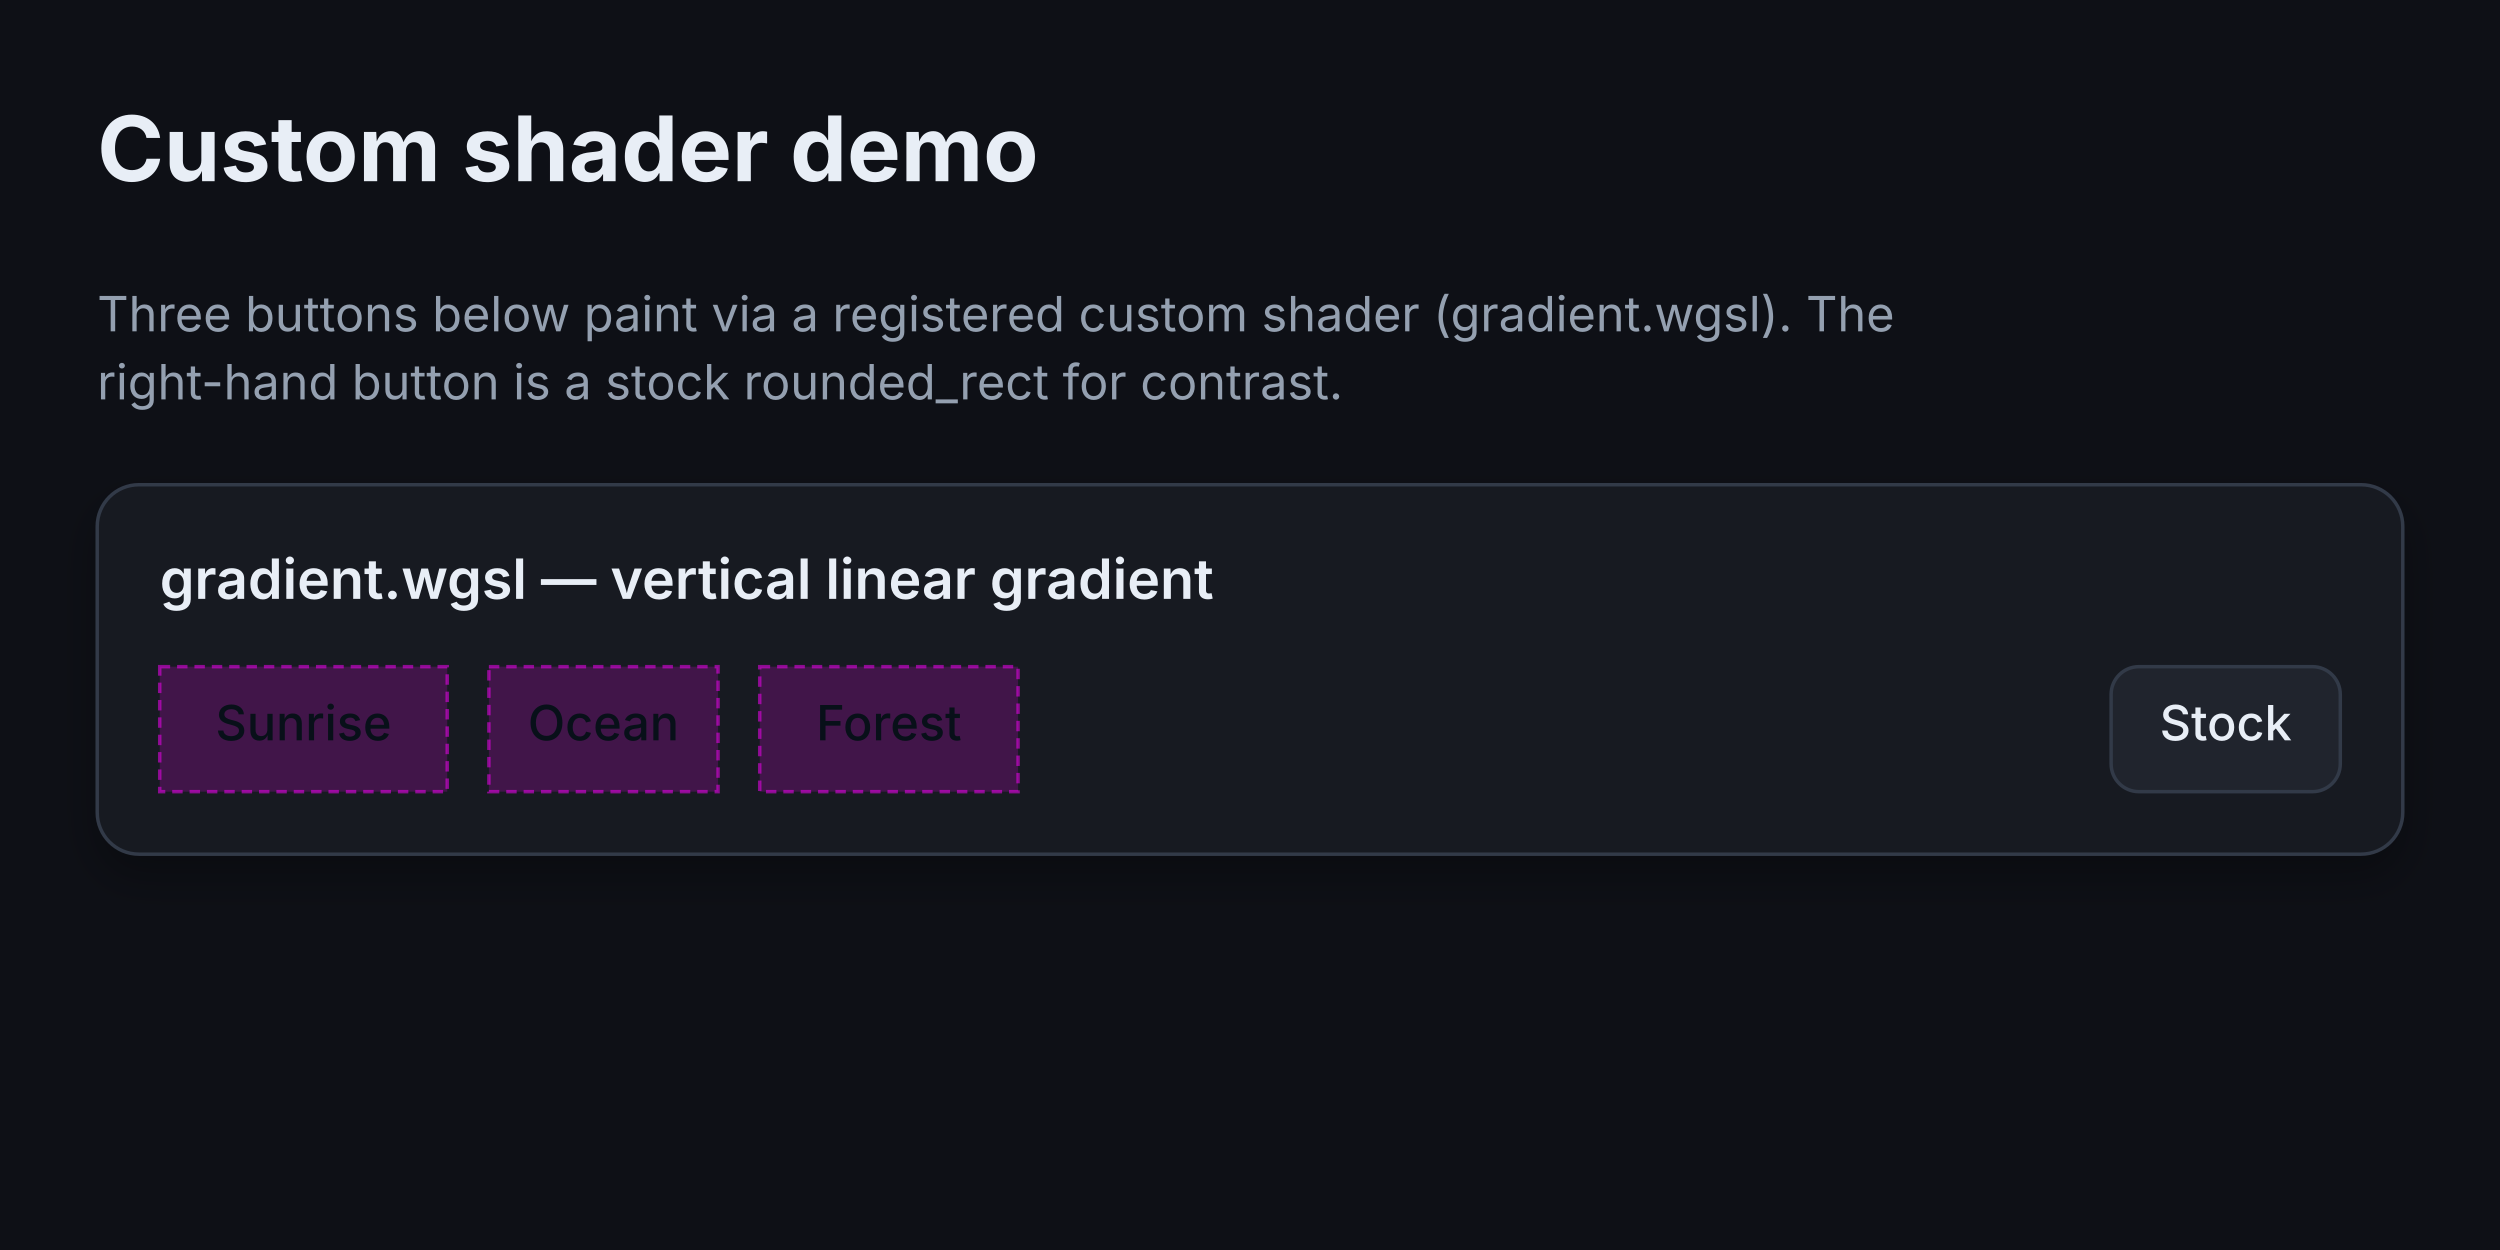
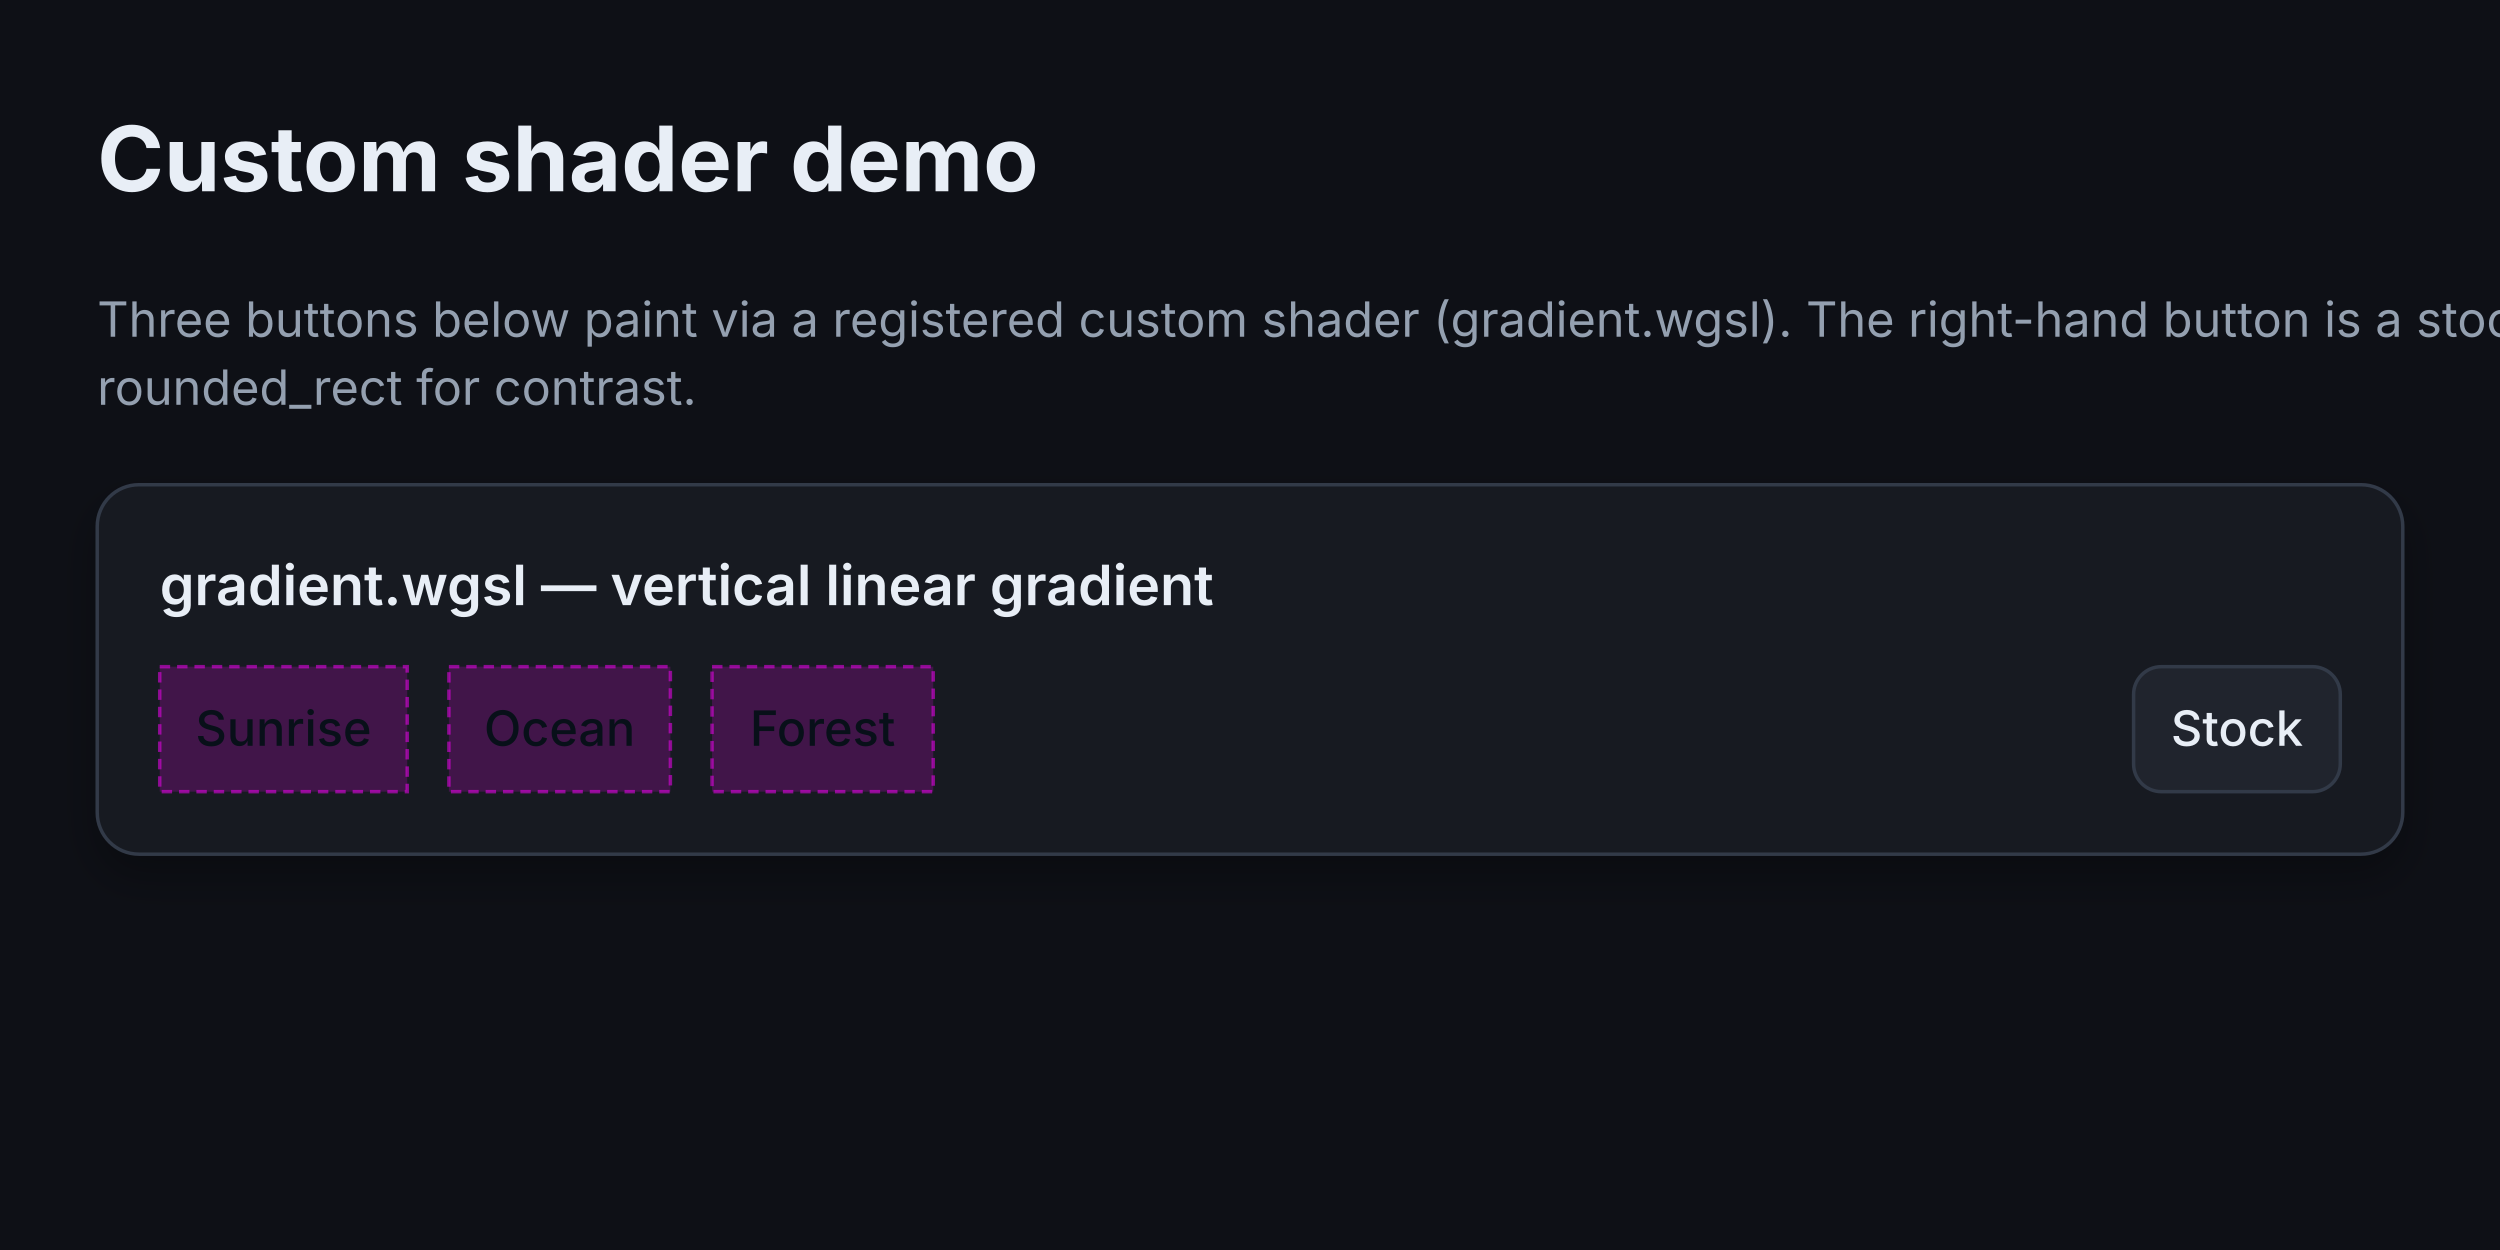
<svg xmlns="http://www.w3.org/2000/svg" width="720" height="360" viewBox="0 0 720 360">
  <defs>
    <filter id="shadow-sm" x="-20%" y="-20%" width="140%" height="140%" color-interpolation-filters="sRGB">
      <feGaussianBlur in="SourceAlpha" stdDeviation="2" />
      <feOffset dx="0" dy="2" />
      <feComponentTransfer>
        <feFuncA type="linear" slope="0.20" />
      </feComponentTransfer>
      <feMerge>
        <feMergeNode />
        <feMergeNode in="SourceGraphic" />
      </feMerge>
    </filter>
    <filter id="shadow-md" x="-20%" y="-20%" width="140%" height="140%" color-interpolation-filters="sRGB">
      <feGaussianBlur in="SourceAlpha" stdDeviation="6" />
      <feOffset dx="0" dy="6" />
      <feComponentTransfer>
        <feFuncA type="linear" slope="0.28" />
      </feComponentTransfer>
      <feMerge>
        <feMergeNode />
        <feMergeNode in="SourceGraphic" />
      </feMerge>
    </filter>
    <filter id="shadow-lg" x="-20%" y="-20%" width="140%" height="140%" color-interpolation-filters="sRGB">
      <feGaussianBlur in="SourceAlpha" stdDeviation="14" />
      <feOffset dx="0" dy="12" />
      <feComponentTransfer>
        <feFuncA type="linear" slope="0.32" />
      </feComponentTransfer>
      <feMerge>
        <feMergeNode />
        <feMergeNode in="SourceGraphic" />
      </feMerge>
    </filter>
  </defs>
  <rect width="100%" height="100%" fill="#0e1016" />
-   <text data-node="root.heading.0" data-shader="stock::text_sdf" x="28.00" y="52.18" font-family="Inter, ui-sans-serif, system-ui, -apple-system, Segoe UI, Roboto, sans-serif" font-size="26.00" font-weight="700" fill="#e8eef6" text-anchor="start">Custom shader demo</text>
-   <text data-node="root.text.1" data-shader="stock::text_sdf" x="28.00" y="95.42" font-family="Inter, ui-sans-serif, system-ui, -apple-system, Segoe UI, Roboto, sans-serif" font-size="14.00" font-weight="400" fill="#94a0b0" text-anchor="start">Three buttons below paint via a registered custom shader (gradient.wgsl). The</text>
-   <text data-node="root.text.1" data-shader="stock::text_sdf" x="28.00" y="115.02" font-family="Inter, ui-sans-serif, system-ui, -apple-system, Segoe UI, Roboto, sans-serif" font-size="14.00" font-weight="400" fill="#94a0b0" text-anchor="start">right-hand button is a stock rounded_rect for contrast.</text>
+   <text data-node="root.heading.0" data-shader="stock::text_sdf" x="28.00" y="55.09" font-family="Inter, ui-sans-serif, system-ui, -apple-system, Segoe UI, Roboto, sans-serif" font-size="26.00" font-weight="700" fill="#e8eef6" text-anchor="start">Custom shader demo</text>
+   <text data-node="root.text.1" data-shader="stock::text_sdf" x="28.00" y="96.99" font-family="Inter, ui-sans-serif, system-ui, -apple-system, Segoe UI, Roboto, sans-serif" font-size="14.00" font-weight="400" fill="#94a0b0" text-anchor="start">Three buttons below paint via a registered custom shader (gradient.wgsl). The right-hand button is a stock</text>
+   <text data-node="root.text.1" data-shader="stock::text_sdf" x="28.00" y="116.59" font-family="Inter, ui-sans-serif, system-ui, -apple-system, Segoe UI, Roboto, sans-serif" font-size="14.00" font-weight="400" fill="#94a0b0" text-anchor="start">rounded_rect for contrast.</text>
  <rect data-node="root.card.2" data-shader="stock::rounded_rect" x="28.00" y="139.60" width="664.00" height="106.40" rx="12.00" fill="#171a21" stroke="#323a48" stroke-width="1.00" filter="url(#shadow-md)" />
-   <text data-node="root.card.2.heading.0" data-shader="stock::text_sdf" x="46.00" y="172.48" font-family="Inter, ui-sans-serif, system-ui, -apple-system, Segoe UI, Roboto, sans-serif" font-size="16.00" font-weight="600" fill="#e8eef6" text-anchor="start">gradient.wgsl — vertical linear gradient</text>
+   <text data-node="root.card.2.heading.0" data-shader="stock::text_sdf" x="46.00" y="174.27" font-family="Inter, ui-sans-serif, system-ui, -apple-system, Segoe UI, Roboto, sans-serif" font-size="16.00" font-weight="600" fill="#e8eef6" text-anchor="start">gradient.wgsl — vertical linear gradient</text>
  <g data-node="root.card.2.group.1.button.0" data-shader="custom::gradient">
-     <rect x="46.00" y="192.00" width="82.80" height="36.00" fill="rgba(255,0,255,0.18)" stroke="rgba(255,0,255,0.5)" stroke-width="1" stroke-dasharray="3 2" />
+     <rect x="46.00" y="192.00" width="71.28" height="36.00" fill="rgba(255,0,255,0.18)" stroke="rgba(255,0,255,0.5)" stroke-width="1" stroke-dasharray="3 2" />
  </g>
-   <text data-node="root.card.2.group.1.button.0" data-shader="stock::text_sdf" x="87.40" y="213.22" font-family="Inter, ui-sans-serif, system-ui, -apple-system, Segoe UI, Roboto, sans-serif" font-size="14.00" font-weight="500" fill="#081019" text-anchor="middle">Sunrise</text>
+   <text data-node="root.card.2.group.1.button.0" data-shader="stock::text_sdf" x="81.64" y="214.79" font-family="Inter, ui-sans-serif, system-ui, -apple-system, Segoe UI, Roboto, sans-serif" font-size="14.00" font-weight="500" fill="#081019" text-anchor="middle">Sunrise</text>
  <g data-node="root.card.2.group.1.button.1" data-shader="custom::gradient">
-     <rect x="140.80" y="192.00" width="66.00" height="36.00" fill="rgba(255,0,255,0.18)" stroke="rgba(255,0,255,0.5)" stroke-width="1" stroke-dasharray="3 2" />
+     <rect x="129.28" y="192.00" width="63.79" height="36.00" fill="rgba(255,0,255,0.18)" stroke="rgba(255,0,255,0.5)" stroke-width="1" stroke-dasharray="3 2" />
  </g>
-   <text data-node="root.card.2.group.1.button.1" data-shader="stock::text_sdf" x="173.80" y="213.22" font-family="Inter, ui-sans-serif, system-ui, -apple-system, Segoe UI, Roboto, sans-serif" font-size="14.00" font-weight="500" fill="#081019" text-anchor="middle">Ocean</text>
+   <text data-node="root.card.2.group.1.button.1" data-shader="stock::text_sdf" x="161.17" y="214.79" font-family="Inter, ui-sans-serif, system-ui, -apple-system, Segoe UI, Roboto, sans-serif" font-size="14.00" font-weight="500" fill="#081019" text-anchor="middle">Ocean</text>
  <g data-node="root.card.2.group.1.button.2" data-shader="custom::gradient">
-     <rect x="218.80" y="192.00" width="74.40" height="36.00" fill="rgba(255,0,255,0.18)" stroke="rgba(255,0,255,0.5)" stroke-width="1" stroke-dasharray="3 2" />
+     <rect x="205.07" y="192.00" width="63.70" height="36.00" fill="rgba(255,0,255,0.18)" stroke="rgba(255,0,255,0.5)" stroke-width="1" stroke-dasharray="3 2" />
  </g>
-   <text data-node="root.card.2.group.1.button.2" data-shader="stock::text_sdf" x="256.00" y="213.22" font-family="Inter, ui-sans-serif, system-ui, -apple-system, Segoe UI, Roboto, sans-serif" font-size="14.00" font-weight="500" fill="#081019" text-anchor="middle">Forest</text>
-   <rect data-node="root.card.2.group.1.button.4" data-shader="stock::rounded_rect" x="608.00" y="192.00" width="66.00" height="36.00" rx="8.00" fill="#20242d" stroke="#323a48" stroke-width="1.00" />
-   <text data-node="root.card.2.group.1.button.4" data-shader="stock::text_sdf" x="641.00" y="213.22" font-family="Inter, ui-sans-serif, system-ui, -apple-system, Segoe UI, Roboto, sans-serif" font-size="14.00" font-weight="500" fill="#e8eef6" text-anchor="middle">Stock</text>
+   <text data-node="root.card.2.group.1.button.2" data-shader="stock::text_sdf" x="236.92" y="214.79" font-family="Inter, ui-sans-serif, system-ui, -apple-system, Segoe UI, Roboto, sans-serif" font-size="14.00" font-weight="500" fill="#081019" text-anchor="middle">Forest</text>
+   <rect data-node="root.card.2.group.1.button.4" data-shader="stock::rounded_rect" x="614.47" y="192.00" width="59.53" height="36.00" rx="8.00" fill="#20242d" stroke="#323a48" stroke-width="1.00" />
+   <text data-node="root.card.2.group.1.button.4" data-shader="stock::text_sdf" x="644.24" y="214.79" font-family="Inter, ui-sans-serif, system-ui, -apple-system, Segoe UI, Roboto, sans-serif" font-size="14.00" font-weight="500" fill="#e8eef6" text-anchor="middle">Stock</text>
</svg>
